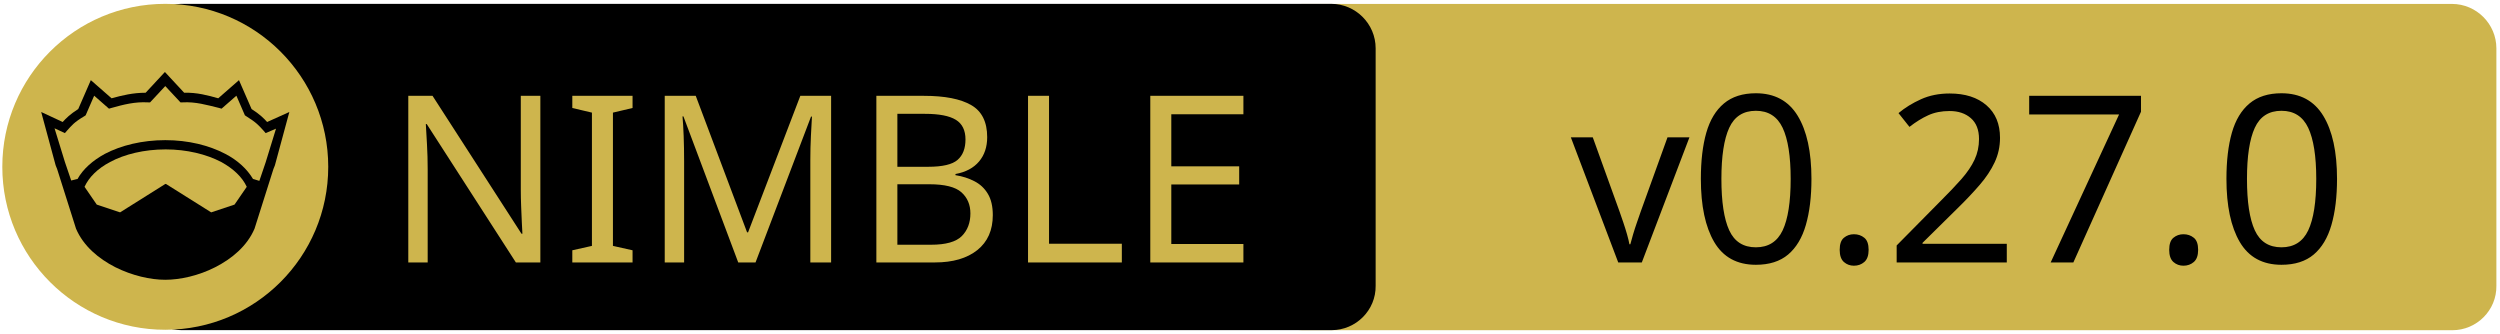
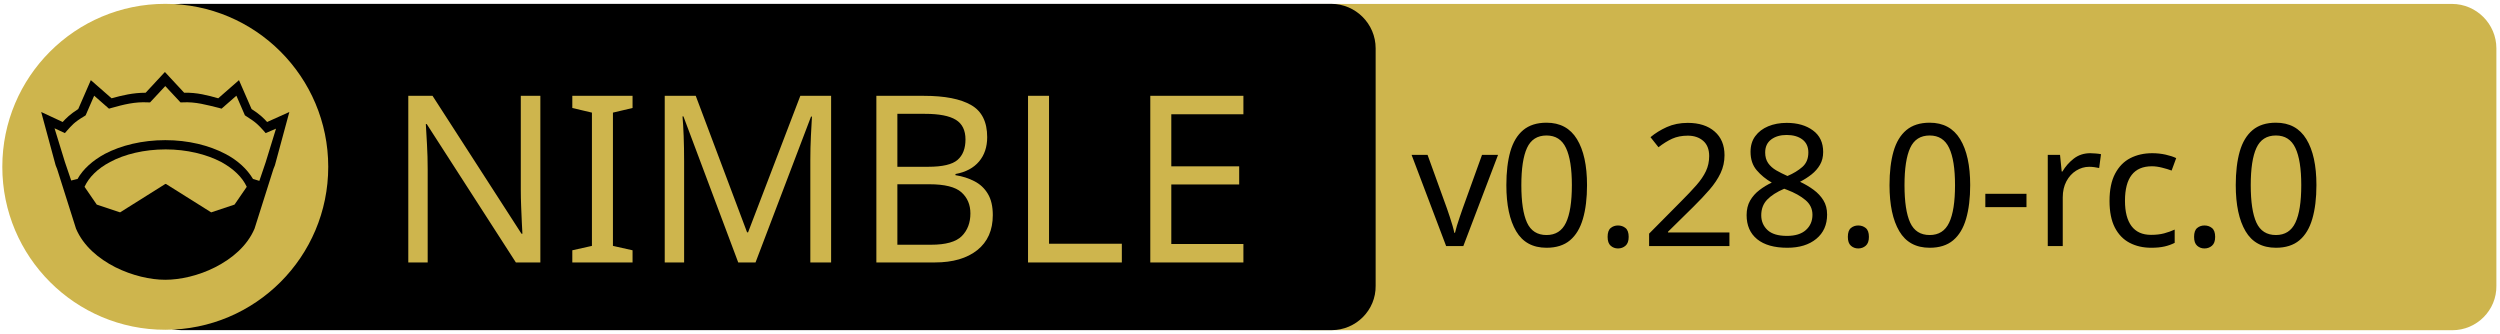
<svg xmlns="http://www.w3.org/2000/svg" xmlns:xlink="http://www.w3.org/1999/xlink" width="675" height="90" xml:space="preserve" version="1.1">
  <a xlink:href="https://github.com/waku-org/nwaku">
    <g>
      <path fill="#CEB54D" id="svg_15" d="m662.123,89.159l-310.5,0c-6.6,0 -12,-5.4 -12,-12l0,-64.1c0,-6.6 5.4,-12 12,-12l310.4,0c6.6,0 12,5.4 12,12l0,64.1c0.1,6.6 -5.3,12 -11.9,12z" />
      <path id="svg_1" d="m359.524,89.139l-310.5,0c-6.6,0 -12,-5.4 -12,-12l0,-64.1c0,-6.6 5.4,-12 12,-12l310.4,0c6.6,0 12,5.4 12,12l0,64.1c0.1,6.6 -5.3,12 -11.9,12z" />
      <rect id="svg_2" fill="none" height="45.9" width="315.3" class="st0" y="24.539" x="60.224" />
      <circle id="svg_4" fill="#CEB54D" r="44" cy="45.039" cx="44.624" class="st1" />
      <g id="XMLID_4_">
        <path id="svg_5" d="m78.124,30.239l-3.9,14.4l-0.4,1l-5.1,16.1c0,0 0,0 0,0c-2,4.7 -6.1,8.1 -10.6,10.4c-4.5,2.3 -9.5,3.4 -13.5,3.4c-4,0 -8.9,-1.1 -13.5,-3.4c-4.5,-2.3 -8.6,-5.7 -10.6,-10.4c0,0 0,0 0,0l-5.1,-16.1l-0.4,-1l-3.9,-14.4l5.8,2.7c0.9,-1 2,-2.1 4.2,-3.5l3.4,-7.8l5.6,4.9c2.9,-0.8 5.8,-1.5 9.2,-1.5l5.2,-5.6l5.2,5.6c3.4,-0.1 6.4,0.7 9.2,1.5l5.6,-4.9l3.4,7.8c2.2,1.4 3.3,2.5 4.2,3.5l6,-2.7z" />
        <g id="XMLID_6_">
          <g id="svg_6">
            <path id="svg_7" fill="#CEB54D" d="m66.624,50.439l-3.3,4.8l-6.3,2.1l-12.1,-7.6c-0.1,-0.1 -0.3,-0.1 -0.4,0l-12.1,7.6l-6.3,-2.1l-3.3,-4.8c1.2,-2.6 3.5,-4.9 6.9,-6.7c3.9,-2.1 9.2,-3.4 15,-3.4c5.7,0 11,1.3 15,3.4c3.3,1.8 5.7,4.1 6.9,6.7z" class="st1" />
          </g>
          <g id="svg_8" />
        </g>
        <g id="XMLID_5_">
          <g id="svg_9">
            <path id="svg_10" fill="#CEB54D" d="m74.524,34.739l-2.8,9.1l-1.7,5l-1.6,-0.5c0,0 -0.1,0 -0.1,0c-1.6,-2.7 -4.2,-5.1 -7.5,-6.8c-4.4,-2.3 -10,-3.7 -16.2,-3.7c-6.2,0 -11.9,1.4 -16.3,3.7c-3.3,1.8 -5.9,4.1 -7.4,6.8c0,0 -0.1,0 -0.1,0l-1.6,0.4l-1.7,-5l-2.8,-9.1l2.8,1.3l0.6,-0.7c1.2,-1.3 1.8,-2.2 4.7,-3.9l0.3,-0.2l2.3,-5.3l4,3.5l0.7,-0.2c3.2,-0.9 6.3,-1.7 9.8,-1.5l0.6,0l4.1,-4.4l4.1,4.4l0.6,0c3.5,-0.2 6.5,0.7 9.8,1.5l0.7,0.2l4,-3.5l2.3,5.3l0.3,0.2c2.9,1.8 3.5,2.6 4.7,3.9l0.6,0.7l2.8,-1.2z" class="st1" />
          </g>
          <g id="svg_11" />
        </g>
      </g>
      <text x="-442" y="-350.021" id="svg_16" font-size="63px" font-family="'PT Sans Caption', 'Tahoma', 'Helvetica Neue Medium', 'PT Sans', sans-serif" fill="#CEB54D" class="st1 st2 st3" transform="matrix(1 0 0 1 546.13 420.879)">NIMBLE</text>
-       <text x="-122.0" y="-350.012" id="svg_17" font-size="63.012px" font-family="'PT Sans Caption', 'Tahoma', 'Helvetica Neue Medium', 'PT Sans', sans-serif" fill="#000000" class="st1 st2 st3" transform="matrix(1 0 0 1 546.13 420.879)">v0.27.0</text>
+       <text x="-165" y="-354.438" id="svg_17" font-size="45.938px" font-family="'PT Sans Caption', 'Tahoma', 'Helvetica Neue Medium', 'PT Sans', sans-serif" fill="#000000" class="st1 st2 st3" transform="matrix(1 0 0 1 546.13 420.879)">v0.28.0-rc.0</text>
    </g>
  </a>
</svg>
